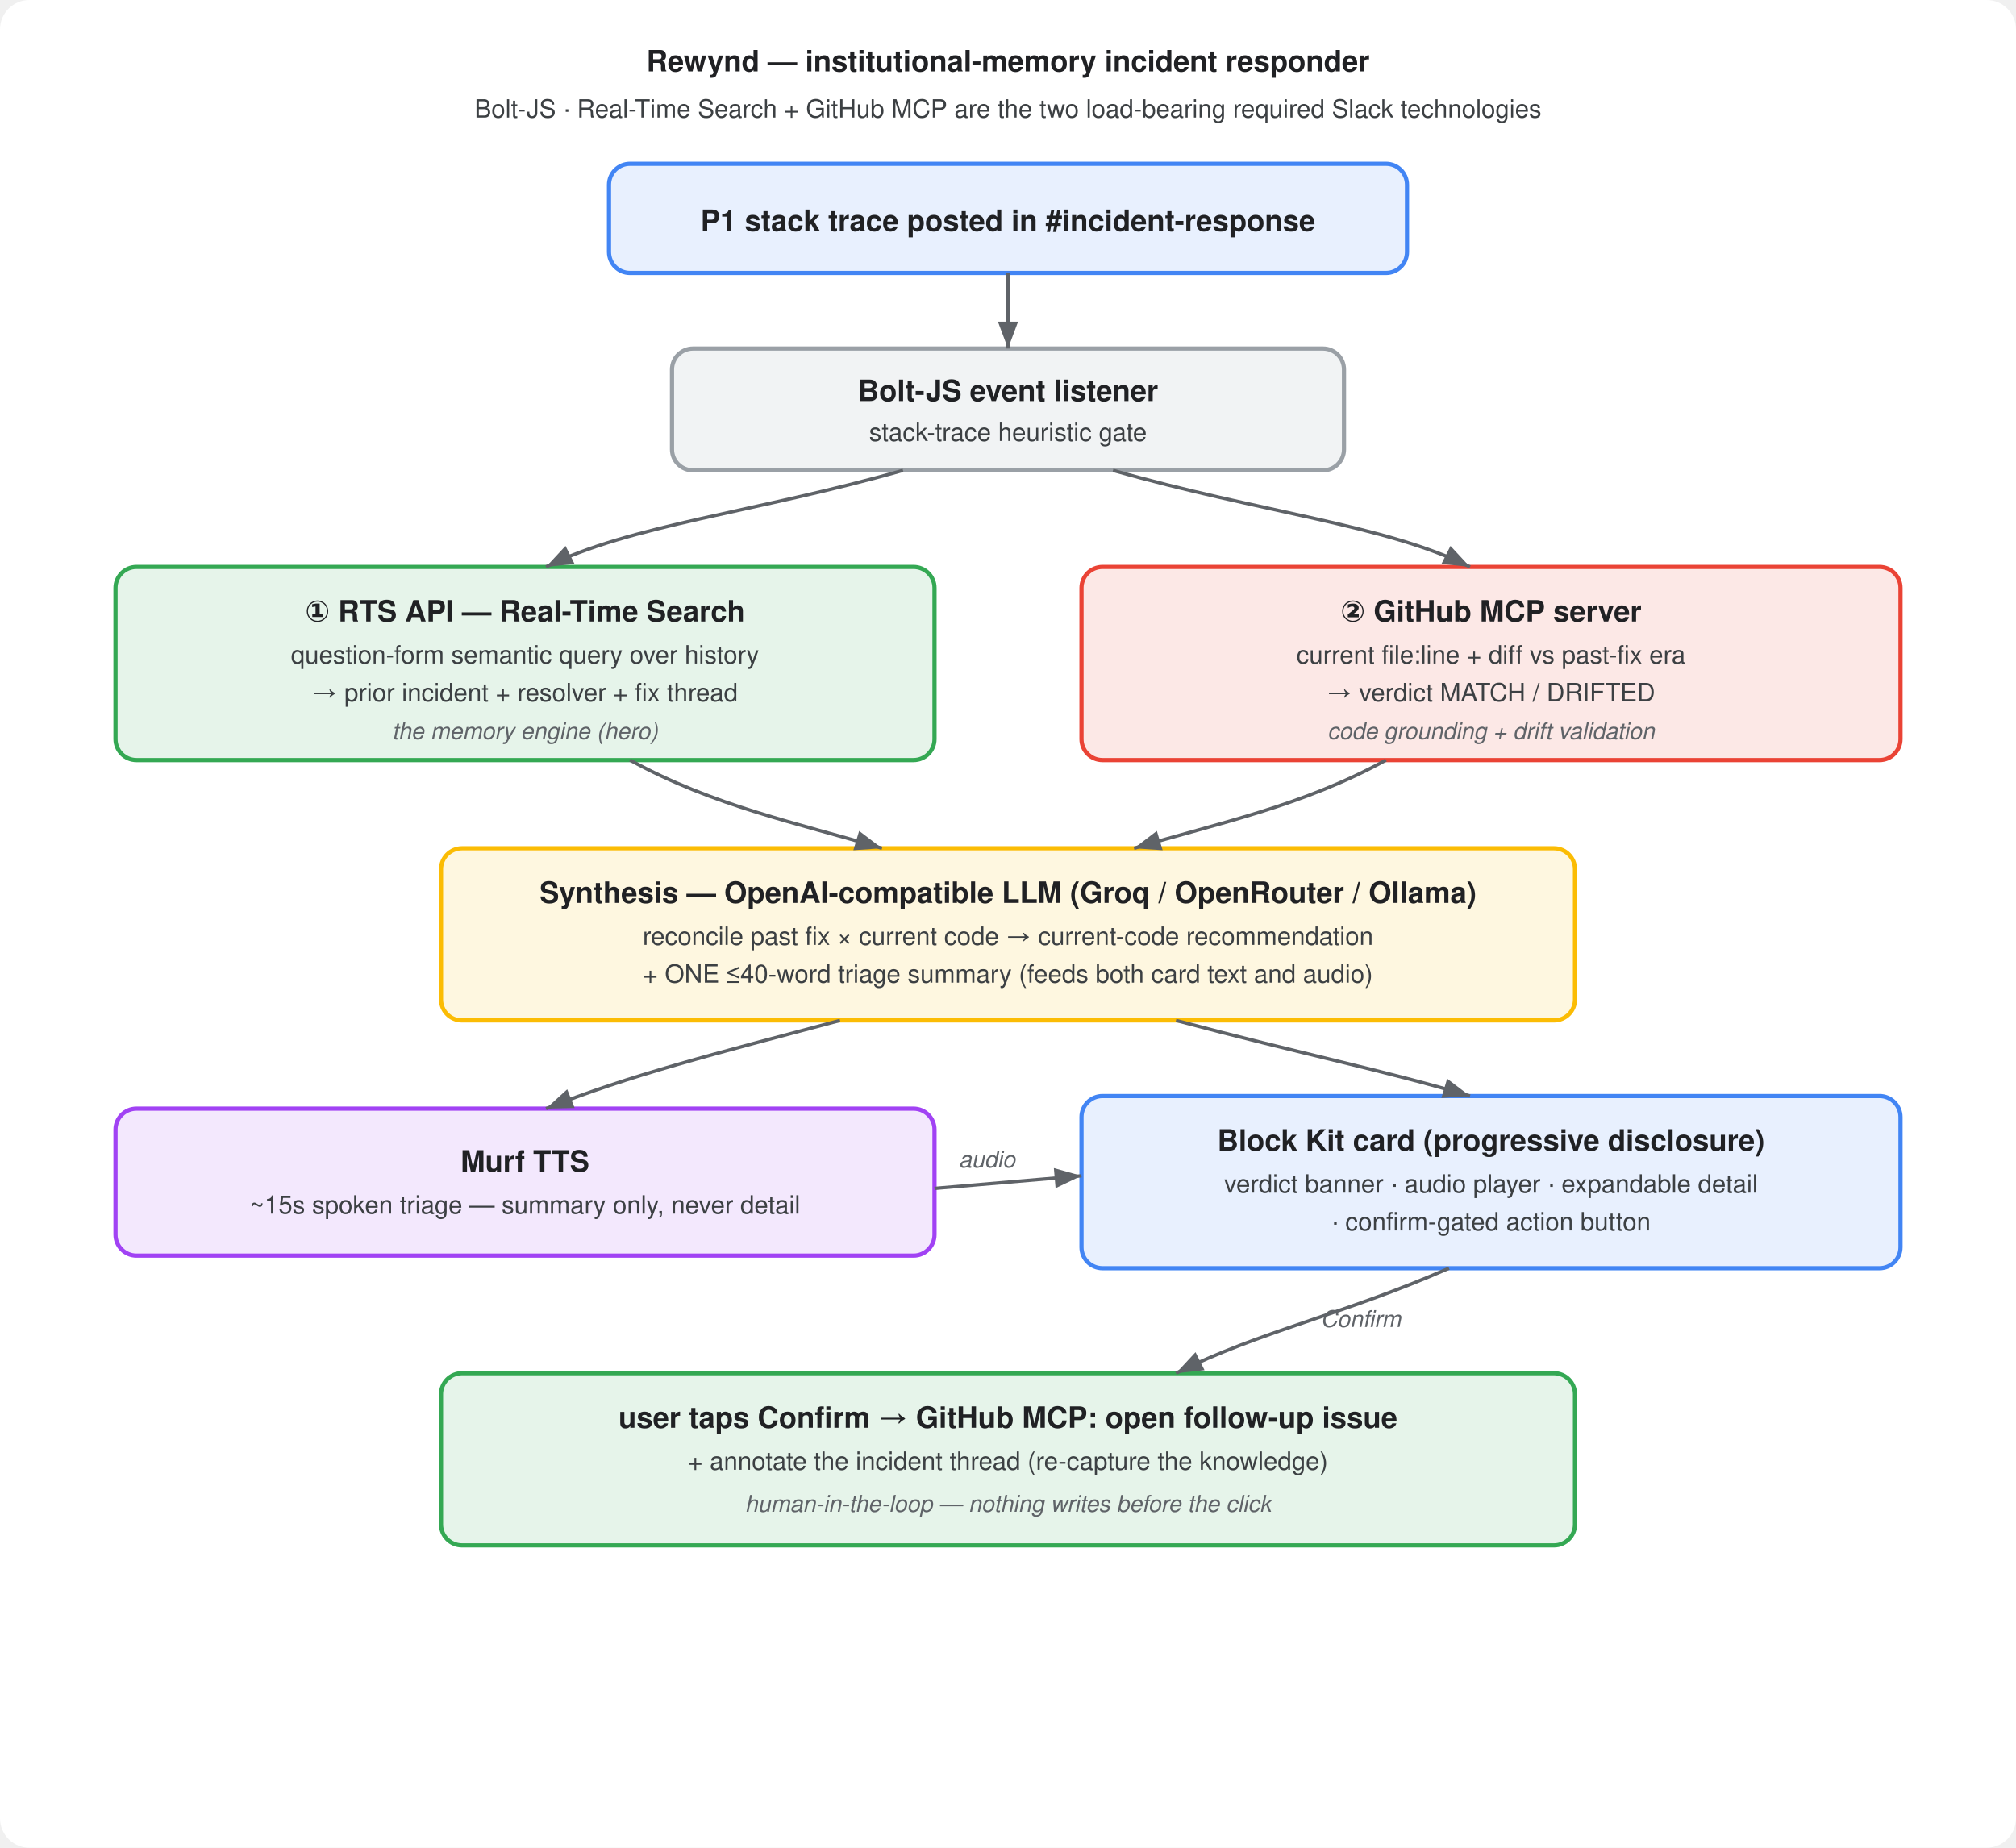
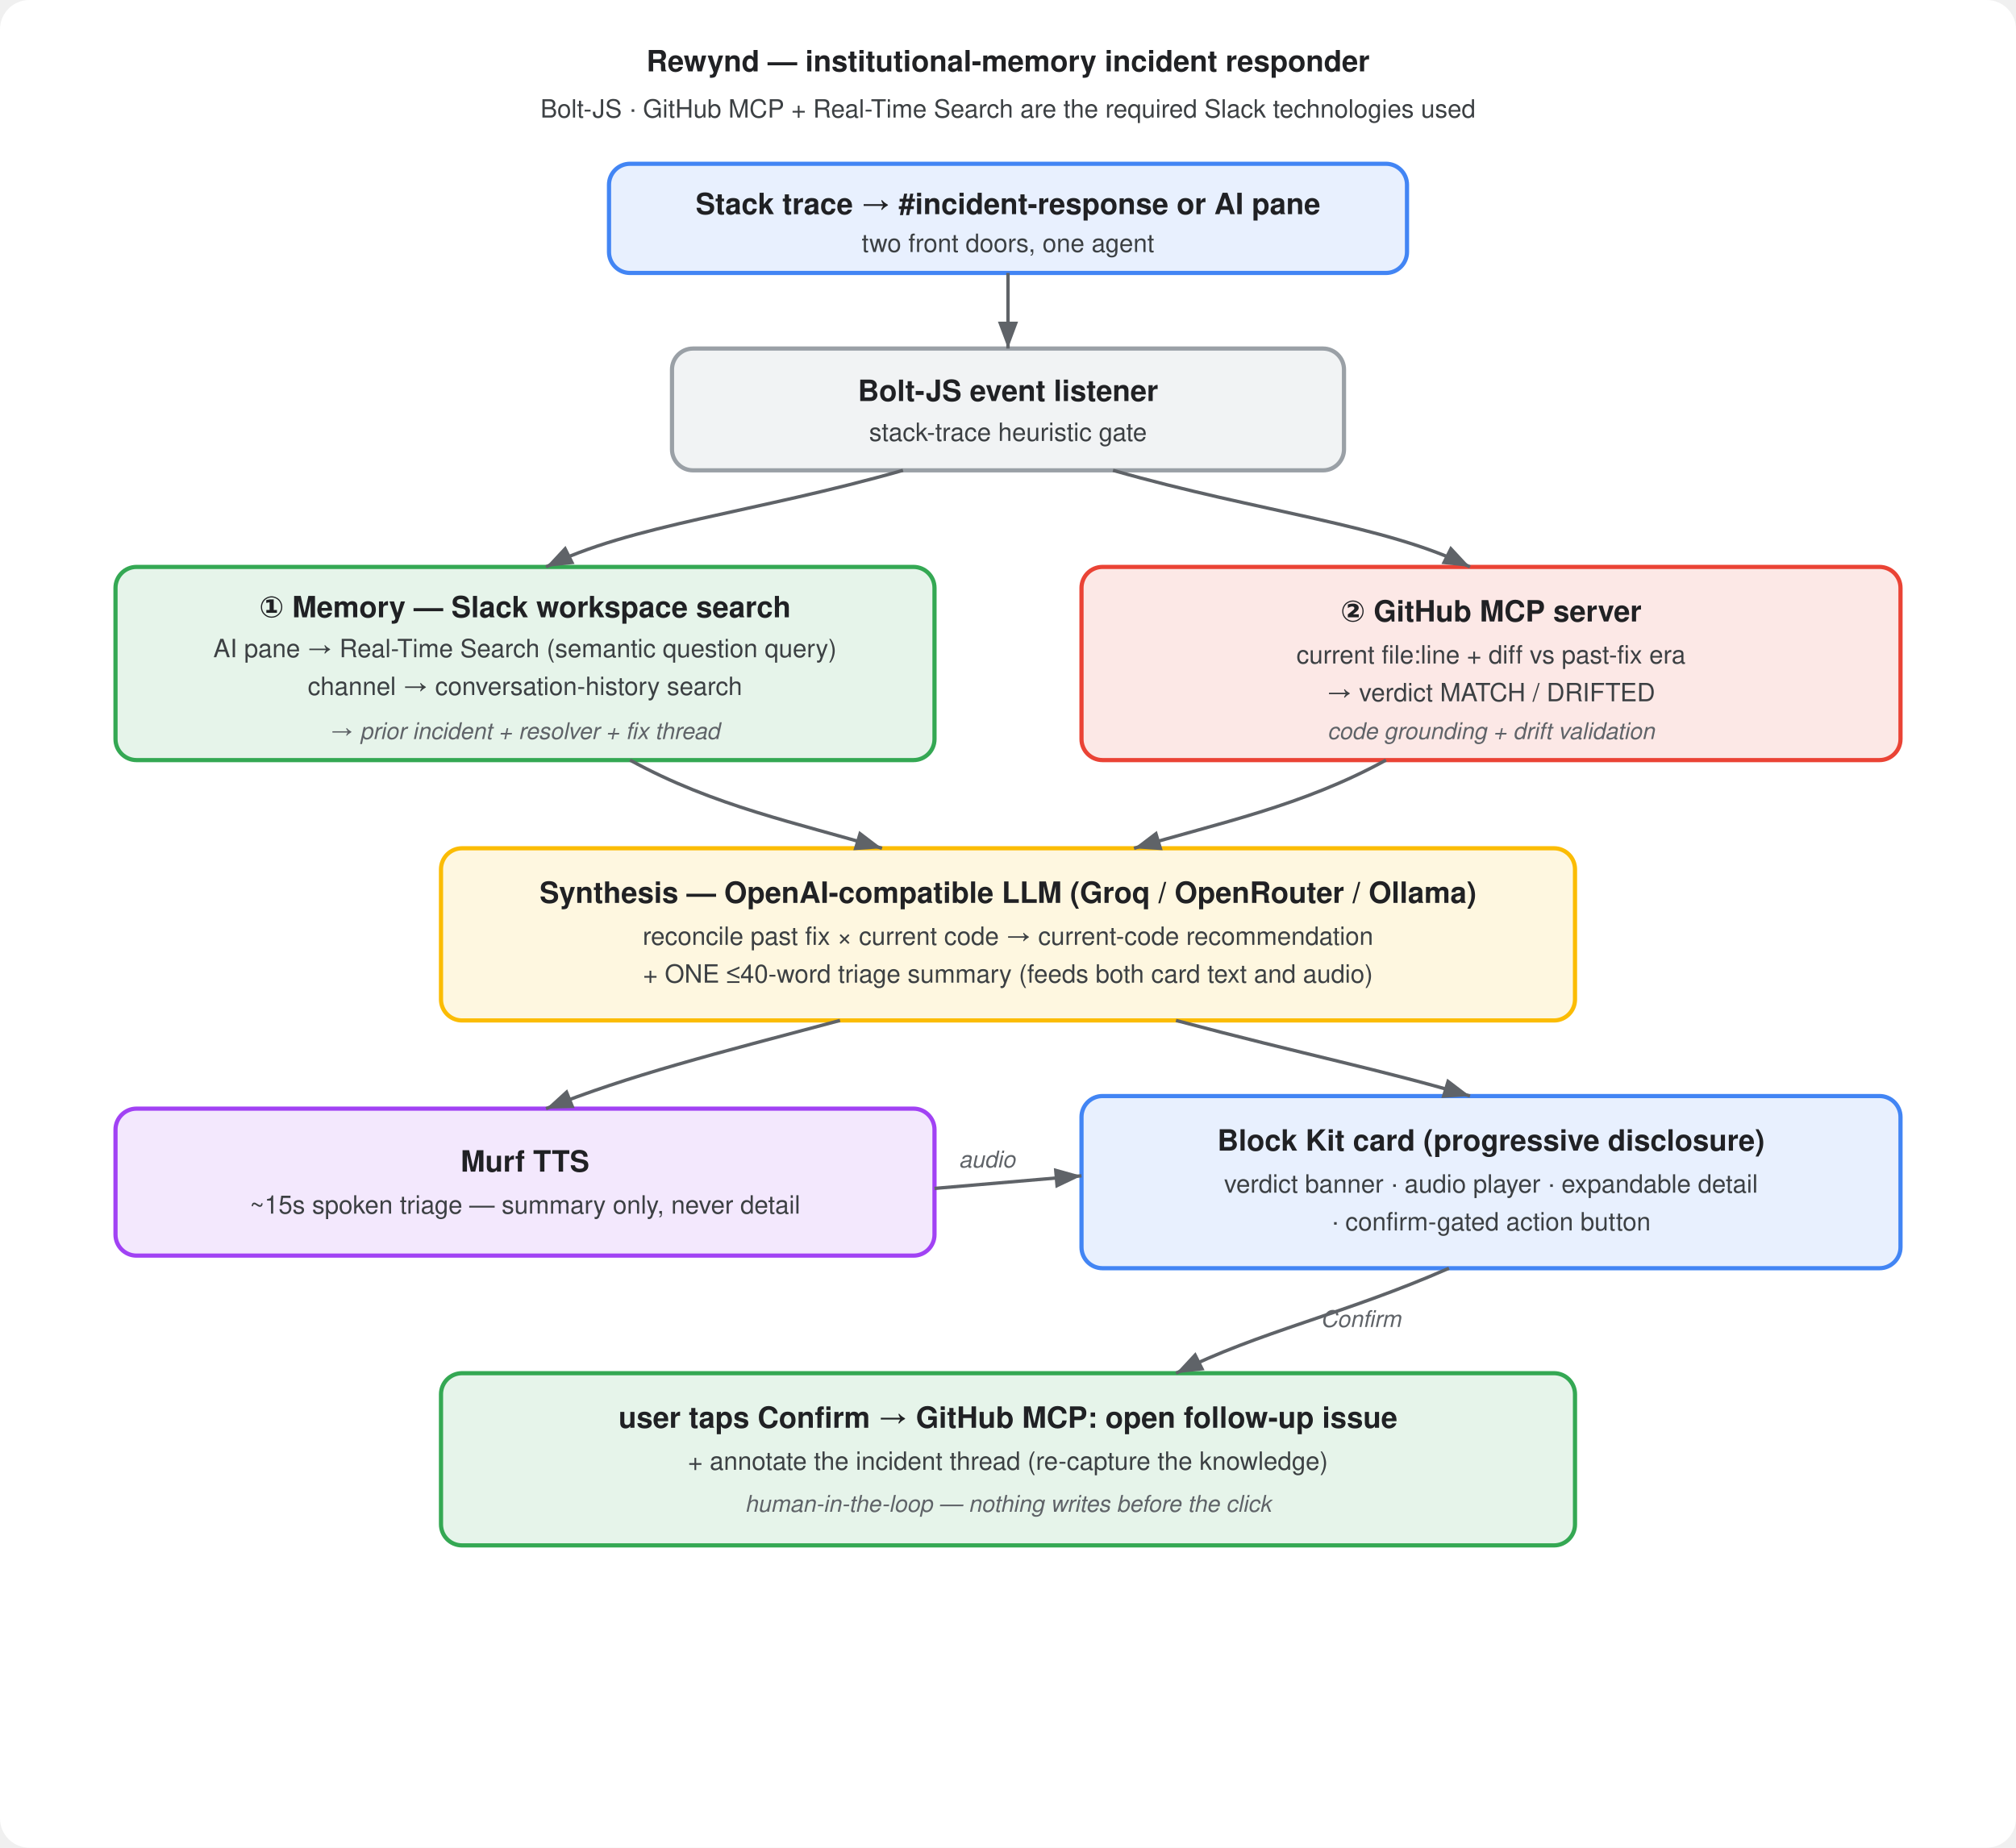
<svg xmlns="http://www.w3.org/2000/svg" width="960" height="880" viewBox="0 0 960 880" font-family="'Segoe UI', Helvetica, Arial, sans-serif">
  <defs>
    <marker id="arrow" markerWidth="10" markerHeight="10" refX="8" refY="3" orient="auto" markerUnits="strokeWidth">
      <path d="M0,0 L8,3 L0,6 Z" fill="#5f6368" />
    </marker>
    <style>
      .box { rx: 10; ry: 10; stroke-width: 2; }
      .t { fill: #202124; font-size: 14px; }
      .tb { fill: #202124; font-size: 14px; font-weight: 700; }
      .sub { fill: #3c4043; font-size: 12px; }
      .edge { stroke: #5f6368; stroke-width: 1.6; fill: none; }
      .elabel { fill: #5f6368; font-size: 11px; font-style: italic; }
    </style>
  </defs>
  <rect x="0" y="0" width="960" height="880" rx="14" fill="#ffffff" />
  <text x="480" y="34" text-anchor="middle" class="tb" font-size="20">Rewynd — institutional-memory incident responder</text>
-   <text x="480" y="56" text-anchor="middle" class="sub" font-size="13">Bolt-JS · Real-Time Search + GitHub MCP are the two load-bearing required Slack technologies</text>
+   <text x="480" y="56" text-anchor="middle" class="sub" font-size="13">Bolt-JS · GitHub MCP + Real-Time Search are the required Slack technologies used</text>
  <rect class="box" x="290" y="78" width="380" height="52" fill="#e8f0fe" stroke="#4285f4" />
-   <text x="480" y="110" text-anchor="middle" class="tb">P1 stack trace posted in #incident-response</text>
+   <text x="480" y="102" text-anchor="middle" class="tb">Stack trace → #incident-response  or  AI pane</text>
+   <text x="480" y="120" text-anchor="middle" class="sub">two front doors, one agent</text>
  <rect class="box" x="320" y="166" width="320" height="58" fill="#f1f3f4" stroke="#9aa0a6" />
  <text x="480" y="191" text-anchor="middle" class="tb">Bolt-JS event listener</text>
  <text x="480" y="210" text-anchor="middle" class="sub">stack-trace heuristic gate</text>
  <rect class="box" x="55" y="270" width="390" height="92" fill="#e6f4ea" stroke="#34a853" />
-   <text x="250" y="296" text-anchor="middle" class="tb">① RTS API — Real-Time Search</text>
-   <text x="250" y="316" text-anchor="middle" class="sub">question-form semantic query over history</text>
-   <text x="250" y="334" text-anchor="middle" class="sub">→ prior incident + resolver + fix thread</text>
-   <text x="250" y="352" text-anchor="middle" class="elabel">the memory engine (hero)</text>
+   <text x="250" y="294" text-anchor="middle" class="tb">① Memory — Slack workspace search</text>
+   <text x="250" y="313" text-anchor="middle" class="sub">AI pane → Real-Time Search (semantic question query)</text>
+   <text x="250" y="331" text-anchor="middle" class="sub">channel → conversation-history search</text>
+   <text x="250" y="352" text-anchor="middle" class="elabel">→ prior incident + resolver + fix thread</text>
  <rect class="box" x="515" y="270" width="390" height="92" fill="#fce8e6" stroke="#ea4335" />
  <text x="710" y="296" text-anchor="middle" class="tb">② GitHub MCP server</text>
  <text x="710" y="316" text-anchor="middle" class="sub">current file:line + diff vs past-fix era</text>
  <text x="710" y="334" text-anchor="middle" class="sub">→ verdict MATCH / DRIFTED</text>
  <text x="710" y="352" text-anchor="middle" class="elabel">code grounding + drift validation</text>
  <rect class="box" x="210" y="404" width="540" height="82" fill="#fef7e0" stroke="#fbbc04" />
  <text x="480" y="430" text-anchor="middle" class="tb">Synthesis — OpenAI-compatible LLM (Groq / OpenRouter / Ollama)</text>
  <text x="480" y="450" text-anchor="middle" class="sub">reconcile past fix × current code → current-code recommendation</text>
  <text x="480" y="468" text-anchor="middle" class="sub">+ ONE ≤40-word triage summary (feeds both card text and audio)</text>
  <rect class="box" x="55" y="528" width="390" height="70" fill="#f3e8fd" stroke="#a142f4" />
  <text x="250" y="558" text-anchor="middle" class="tb">Murf TTS</text>
  <text x="250" y="578" text-anchor="middle" class="sub">~15s spoken triage — summary only, never detail</text>
  <rect class="box" x="515" y="522" width="390" height="82" fill="#e8f0fe" stroke="#4285f4" />
  <text x="710" y="548" text-anchor="middle" class="tb">Block Kit card (progressive disclosure)</text>
  <text x="710" y="568" text-anchor="middle" class="sub">verdict banner · audio player · expandable detail</text>
  <text x="710" y="586" text-anchor="middle" class="sub">· confirm-gated action button</text>
  <rect class="box" x="210" y="654" width="540" height="82" fill="#e6f4ea" stroke="#34a853" />
  <text x="480" y="680" text-anchor="middle" class="tb">user taps Confirm  →  GitHub MCP: open follow-up issue</text>
  <text x="480" y="700" text-anchor="middle" class="sub">+ annotate the incident thread (re-capture the knowledge)</text>
  <text x="480" y="720" text-anchor="middle" class="elabel">human-in-the-loop — nothing writes before the click</text>
  <path class="edge" d="M480,130 L480,166" marker-end="url(#arrow)" />
  <path class="edge" d="M430,224 C360,244 300,250 260,270" marker-end="url(#arrow)" />
  <path class="edge" d="M530,224 C600,244 660,250 700,270" marker-end="url(#arrow)" />
  <path class="edge" d="M300,362 C340,384 380,392 420,404" marker-end="url(#arrow)" />
  <path class="edge" d="M660,362 C620,384 580,392 540,404" marker-end="url(#arrow)" />
  <path class="edge" d="M400,486 C340,502 300,512 260,528" marker-end="url(#arrow)" />
  <path class="edge" d="M560,486 C620,502 660,510 700,522" marker-end="url(#arrow)" />
  <path class="edge" d="M445,566 L515,560" marker-end="url(#arrow)" />
  <text x="470" y="556" text-anchor="middle" class="elabel">audio</text>
  <path class="edge" d="M690,604 C640,626 600,634 560,654" marker-end="url(#arrow)" />
  <text x="648" y="632" text-anchor="middle" class="elabel">Confirm</text>
</svg>
